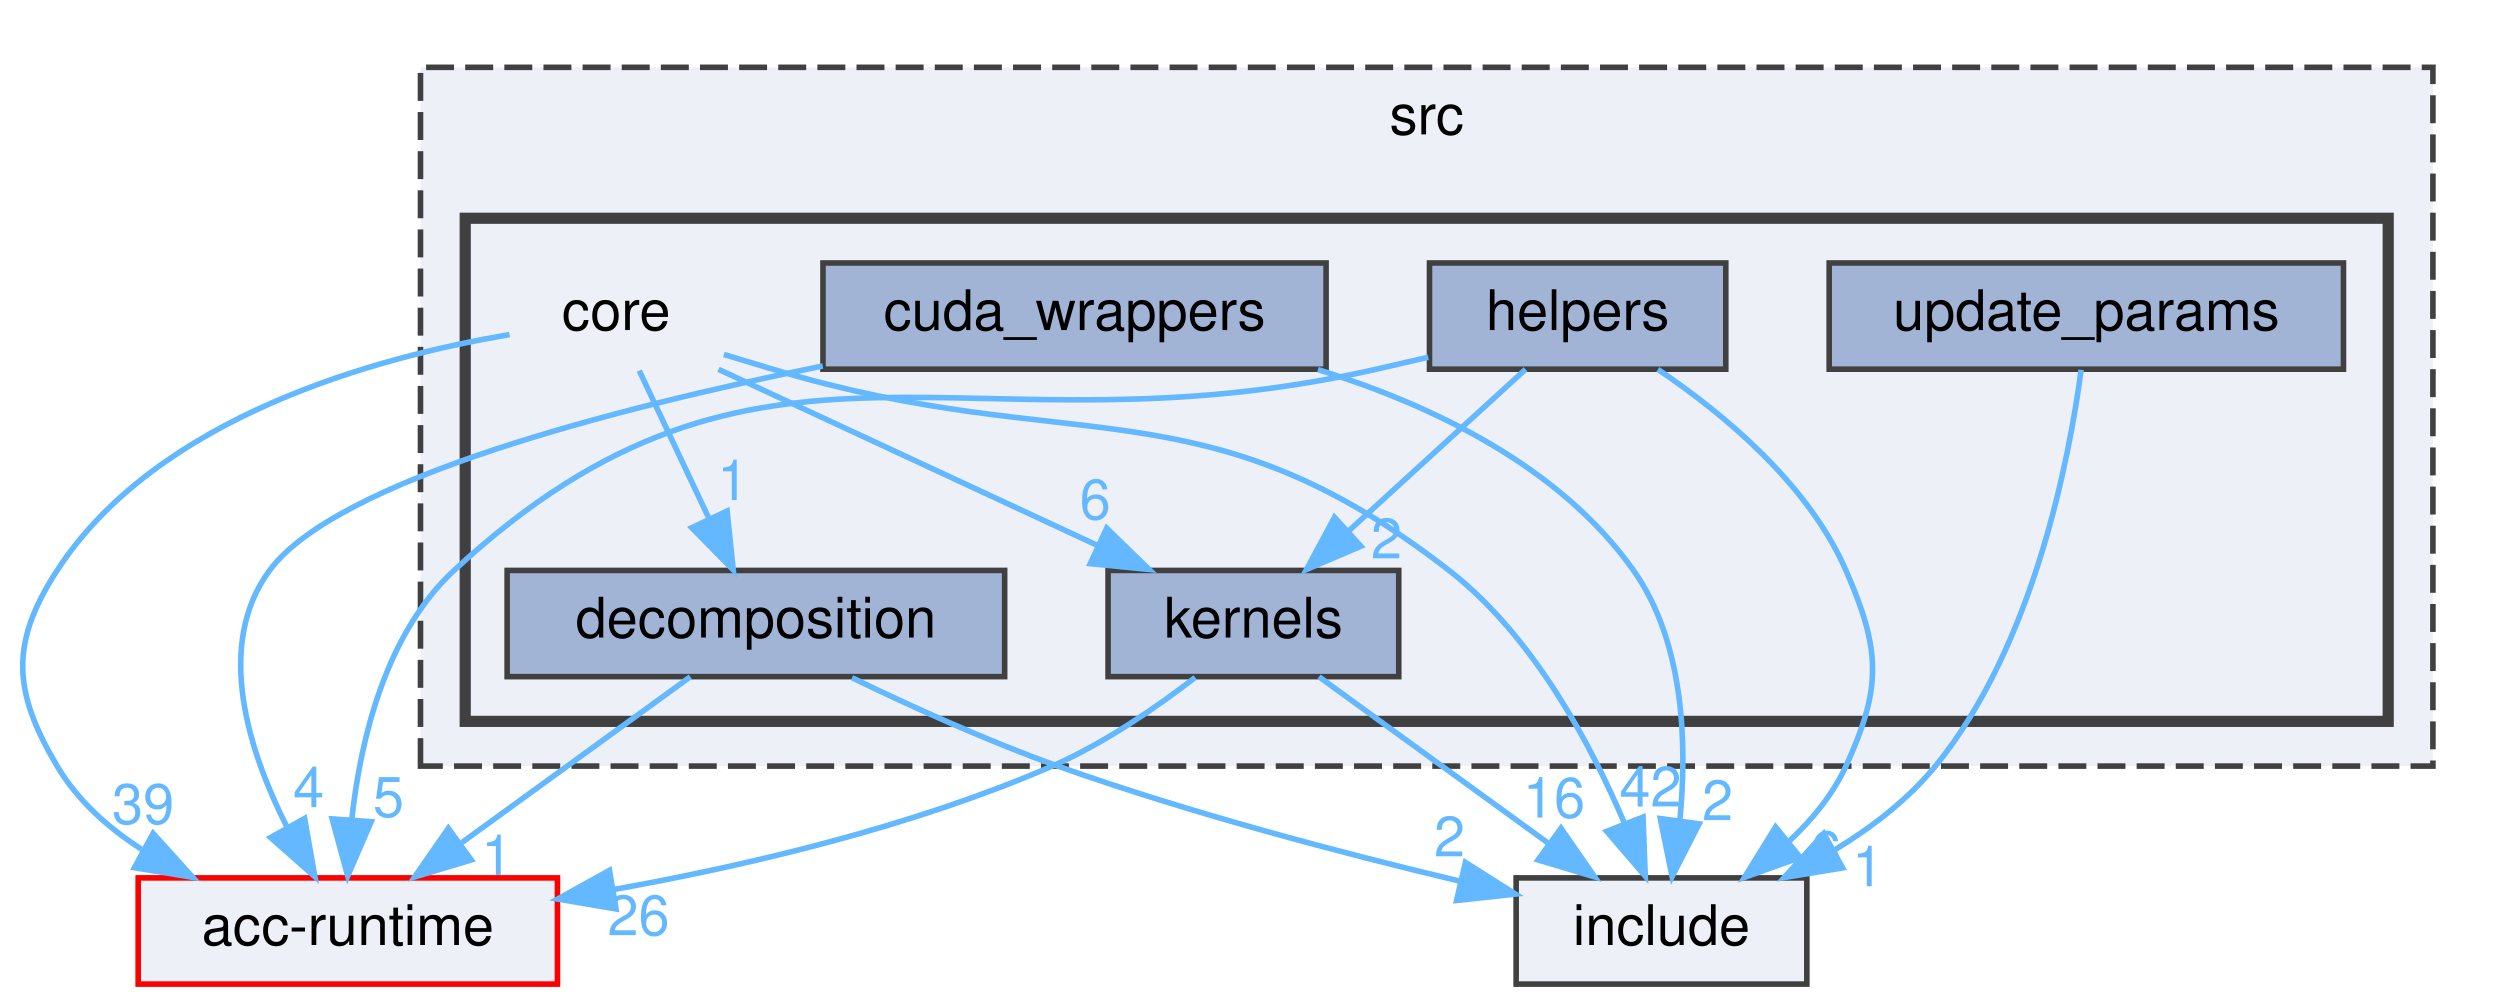
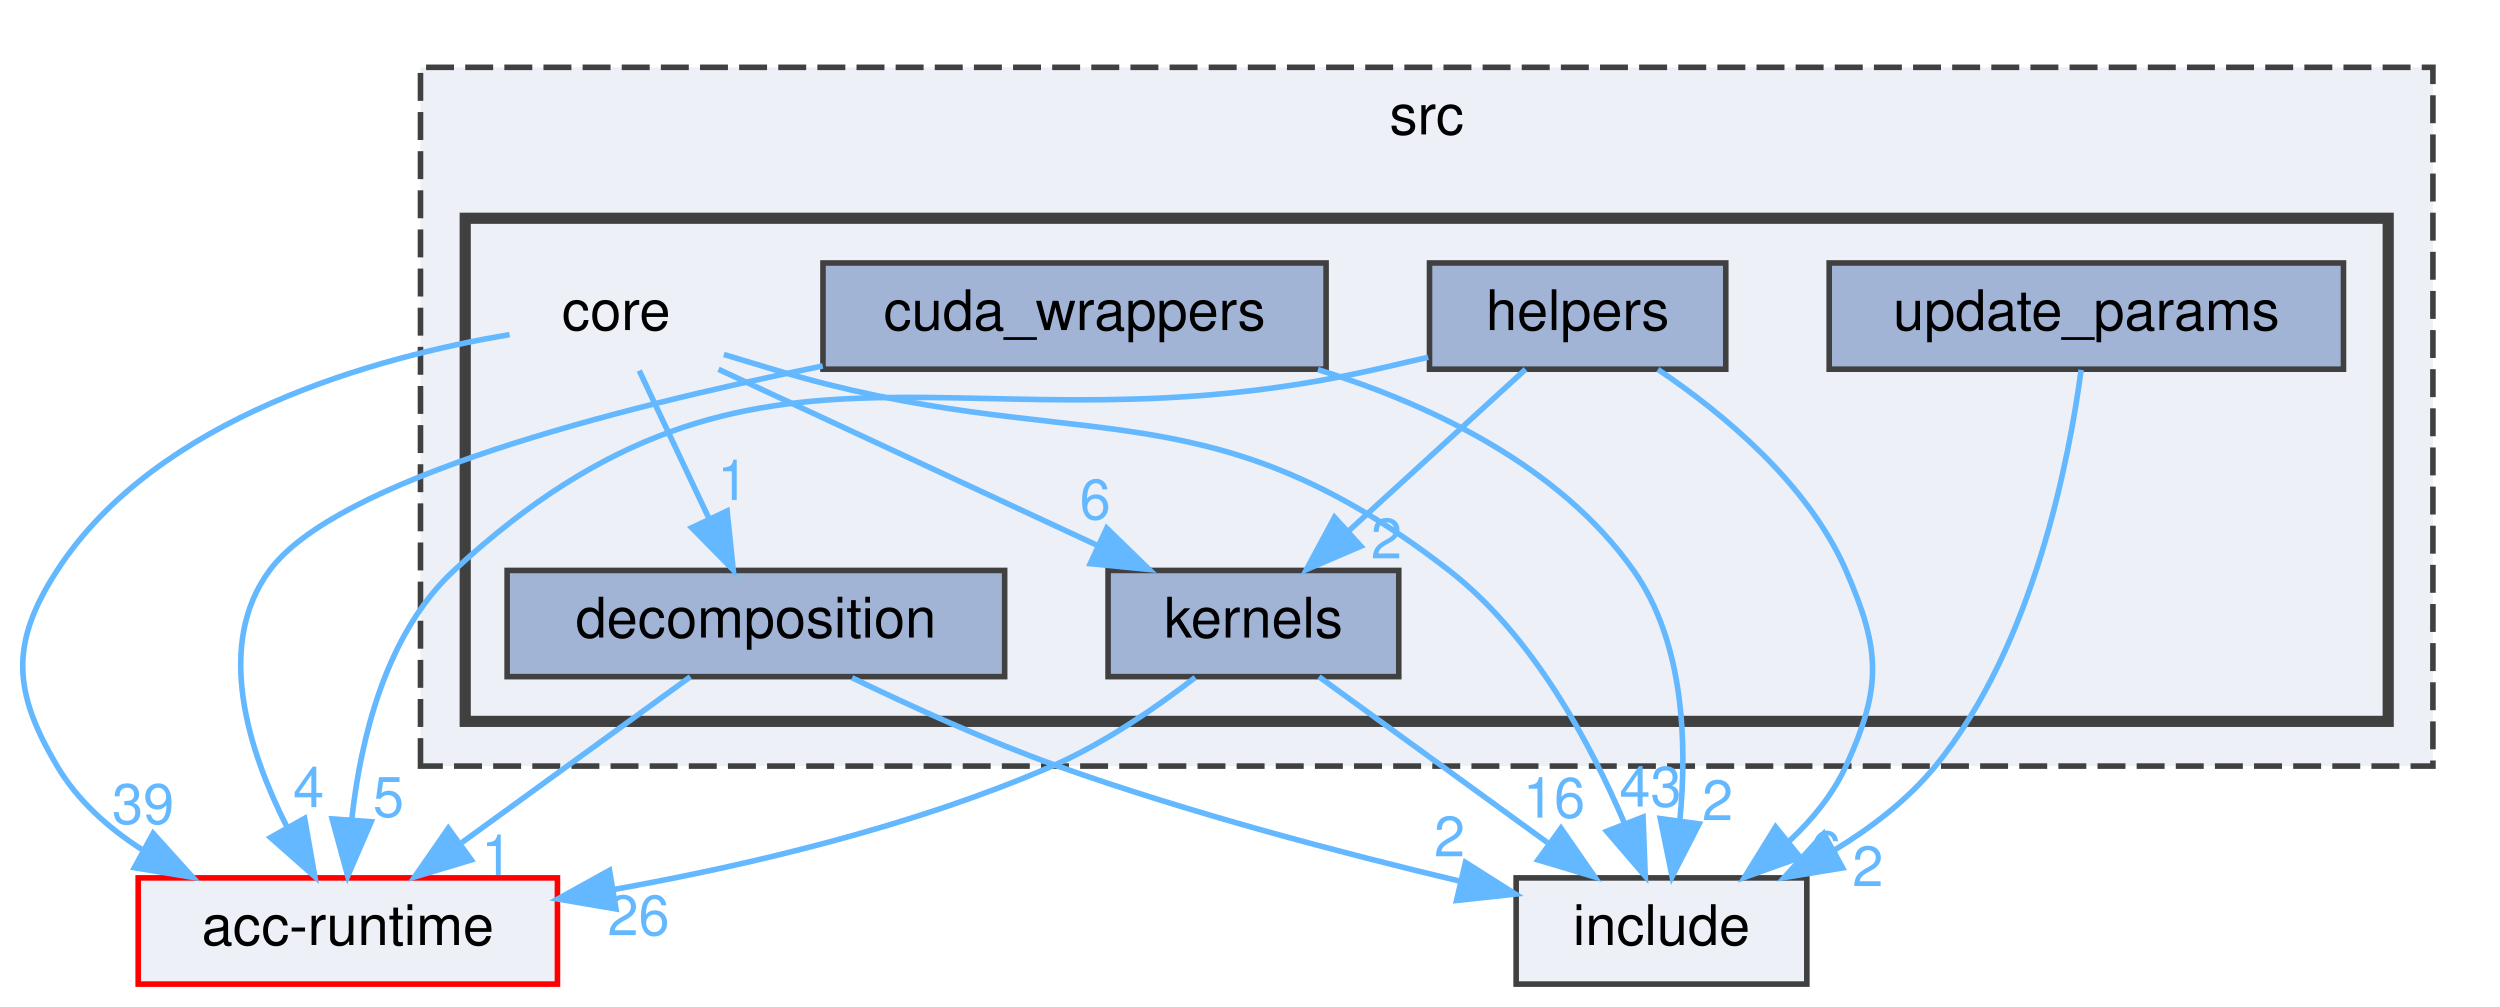
<svg xmlns="http://www.w3.org/2000/svg" xmlns:xlink="http://www.w3.org/1999/xlink" width="447pt" height="180pt" viewBox="0.00 0.00 447.22 180.00">
  <g id="graph0" class="graph" transform="scale(1 1) rotate(0) translate(4 176)">
    <g id="clust1" class="cluster">
      <g id="a_clust1">
        <a xlink:href="dir_68267d1309a1af8e8297ef4c3efbcdba.html" target="_top" xlink:title="src">
          <polygon fill="#edf0f7" stroke="#404040" stroke-dasharray="5,2" points="71.22,-39 71.22,-164 431.22,-164 431.22,-39 71.22,-39" />
          <text text-anchor="middle" x="251.22" y="-152" font-family="Helvetica,sans-Serif" font-size="10.00">src</text>
        </a>
      </g>
    </g>
    <g id="clust2" class="cluster">
      <g id="a_clust2">
        <a xlink:href="dir_aebb8dcc11953d78e620bbef0b9e2183.html" target="_top">
          <polygon fill="#edf0f7" stroke="#404040" stroke-width="2" points="79.22,-47 79.22,-137 423.22,-137 423.22,-47 79.22,-47" />
        </a>
      </g>
    </g>
    <g id="node1" class="node">
      <text text-anchor="middle" x="106.22" y="-117" font-family="Helvetica,sans-Serif" font-size="10.00">core</text>
    </g>
    <g id="node3" class="node">
      <g id="a_node3">
        <a xlink:href="dir_1d6db6d7d0e8d182b8afd20380f7ce88.html" target="_top" xlink:title="decomposition">
          <polygon fill="#a2b4d6" stroke="#404040" points="175.72,-74 86.72,-74 86.72,-55 175.72,-55 175.72,-74" />
          <text text-anchor="middle" x="131.22" y="-62" font-family="Helvetica,sans-Serif" font-size="10.00">decomposition</text>
        </a>
      </g>
    </g>
    <g id="edge1" class="edge">
      <g id="a_edge1">
        <a xlink:href="dir_000022_000024.html" target="_top">
          <path fill="none" stroke="#63b8ff" d="M110.35,-109.75C113.73,-102.57 118.63,-92.18 122.84,-83.27" />
          <polygon fill="#63b8ff" stroke="#63b8ff" points="126.07,-84.63 127.17,-74.09 119.74,-81.64 126.07,-84.63" />
        </a>
      </g>
      <g id="a_edge1-headlabel">
        <a xlink:href="dir_000022_000024.html" target="_top" xlink:title="1">
          <text text-anchor="middle" x="127.1" y="-86.59" font-family="Helvetica,sans-Serif" font-size="10.00" fill="#63b8ff">1</text>
        </a>
      </g>
    </g>
    <g id="node5" class="node">
      <g id="a_node5">
        <a xlink:href="dir_6c4b2ad16fd083bd77445f3f3def4082.html" target="_top" xlink:title="kernels">
          <polygon fill="#a2b4d6" stroke="#404040" points="246.22,-74 194.22,-74 194.22,-55 246.22,-55 246.22,-74" />
          <text text-anchor="middle" x="220.22" y="-62" font-family="Helvetica,sans-Serif" font-size="10.00">kernels</text>
        </a>
      </g>
    </g>
    <g id="edge3" class="edge">
      <g id="a_edge3">
        <a xlink:href="dir_000022_000039.html" target="_top">
          <path fill="none" stroke="#63b8ff" d="M124.53,-109.98C142.87,-101.46 171.33,-88.23 192.45,-78.41" />
          <polygon fill="#63b8ff" stroke="#63b8ff" points="193.98,-81.56 201.57,-74.17 191.03,-75.21 193.98,-81.56" />
        </a>
      </g>
      <g id="a_edge3-headlabel">
        <a xlink:href="dir_000022_000039.html" target="_top" xlink:title="6">
          <text text-anchor="middle" x="191.91" y="-83.15" font-family="Helvetica,sans-Serif" font-size="10.00" fill="#63b8ff">6</text>
        </a>
      </g>
    </g>
    <g id="node7" class="node">
      <g id="a_node7">
        <a xlink:href="dir_2dc8787002676dc565357b7cfa0121df.html" target="_top" xlink:title="acc-runtime">
          <polygon fill="#edf0f7" stroke="red" points="95.72,-19 20.72,-19 20.72,0 95.72,0 95.72,-19" />
          <text text-anchor="middle" x="58.22" y="-7" font-family="Helvetica,sans-Serif" font-size="10.00">acc-runtime</text>
        </a>
      </g>
    </g>
    <g id="edge2" class="edge">
      <g id="a_edge2">
        <a xlink:href="dir_000022_000006.html" target="_top">
          <path fill="none" stroke="#63b8ff" d="M87.15,-116.19C63.5,-112.2 24.13,-101.57 6.22,-74 -2.25,-60.95 -1.71,-52.38 6.22,-39 9.85,-32.87 15.32,-27.97 21.36,-24.09" />
          <polygon fill="#63b8ff" stroke="#63b8ff" points="23.39,-26.96 30.49,-19.1 20.04,-20.82 23.39,-26.96" />
        </a>
      </g>
      <g id="a_edge2-headlabel">
        <a xlink:href="dir_000022_000006.html" target="_top" xlink:title="39">
          <text text-anchor="middle" x="21.6" y="-28.68" font-family="Helvetica,sans-Serif" font-size="10.00" fill="#63b8ff">39</text>
        </a>
      </g>
    </g>
    <g id="node8" class="node">
      <g id="a_node8">
        <a xlink:href="dir_d44c64559bbebec7f509842c48db8b23.html" target="_top" xlink:title="include">
          <polygon fill="#edf0f7" stroke="#404040" points="319.22,-19 267.22,-19 267.22,0 319.22,0 319.22,-19" />
          <text text-anchor="middle" x="293.22" y="-7" font-family="Helvetica,sans-Serif" font-size="10.00">include</text>
        </a>
      </g>
    </g>
    <g id="edge4" class="edge">
      <g id="a_edge4">
        <a xlink:href="dir_000022_000037.html" target="_top">
          <path fill="none" stroke="#63b8ff" d="M125.49,-112.63C128.42,-111.75 131.4,-110.85 134.22,-110 187.95,-93.85 210.91,-108.42 255.22,-74 270.24,-62.33 280.6,-42.92 286.66,-28.62" />
          <polygon fill="#63b8ff" stroke="#63b8ff" points="289.92,-29.89 290.32,-19.3 283.41,-27.33 289.92,-29.89" />
        </a>
      </g>
      <g id="a_edge4-headlabel">
-         <a xlink:href="dir_000022_000037.html" target="_top" xlink:title="42">
-           <text text-anchor="middle" x="291.25" y="-31.77" font-family="Helvetica,sans-Serif" font-size="10.00" fill="#63b8ff">42</text>
+         <a xlink:href="dir_000022_000037.html" target="_top" xlink:title="43">
+           <text text-anchor="middle" x="291.25" y="-31.77" font-family="Helvetica,sans-Serif" font-size="10.00" fill="#63b8ff">43</text>
        </a>
      </g>
    </g>
    <g id="node2" class="node">
      <g id="a_node2">
        <a xlink:href="dir_d9c09af936de384e942a3cb07f82204c.html" target="_top" xlink:title="cuda_wrappers">
          <polygon fill="#a2b4d6" stroke="#404040" points="233.22,-129 143.22,-129 143.22,-110 233.22,-110 233.22,-129" />
          <text text-anchor="middle" x="188.22" y="-117" font-family="Helvetica,sans-Serif" font-size="10.00">cuda_wrappers</text>
        </a>
      </g>
    </g>
    <g id="edge5" class="edge">
      <g id="a_edge5">
        <a xlink:href="dir_000023_000006.html" target="_top">
          <path fill="none" stroke="#63b8ff" d="M143.18,-110.58C105.54,-102.94 56.14,-90.16 44.22,-74 34.4,-60.69 40.4,-41.83 47.33,-28.12" />
          <polygon fill="#63b8ff" stroke="#63b8ff" points="50.49,-29.64 52.33,-19.21 44.39,-26.22 50.49,-29.64" />
        </a>
      </g>
      <g id="a_edge5-headlabel">
        <a xlink:href="dir_000023_000006.html" target="_top" xlink:title="4">
          <text text-anchor="middle" x="51.21" y="-31.66" font-family="Helvetica,sans-Serif" font-size="10.00" fill="#63b8ff">4</text>
        </a>
      </g>
    </g>
    <g id="edge6" class="edge">
      <g id="a_edge6">
        <a xlink:href="dir_000023_000037.html" target="_top">
          <path fill="none" stroke="#63b8ff" d="M231.76,-109.93C252.26,-103.56 275.06,-92.62 288.22,-74 297.29,-61.16 297.83,-42.99 296.51,-29.38" />
          <polygon fill="#63b8ff" stroke="#63b8ff" points="299.95,-28.66 295.12,-19.23 293.01,-29.61 299.95,-28.66" />
        </a>
      </g>
      <g id="a_edge6-headlabel">
        <a xlink:href="dir_000023_000037.html" target="_top" xlink:title="2">
          <text text-anchor="middle" x="303.25" y="-29.33" font-family="Helvetica,sans-Serif" font-size="10.00" fill="#63b8ff">2</text>
        </a>
      </g>
    </g>
    <g id="edge7" class="edge">
      <g id="a_edge7">
        <a xlink:href="dir_000024_000006.html" target="_top">
          <path fill="none" stroke="#63b8ff" d="M119.49,-54.98C108.49,-47 91.8,-34.88 78.61,-25.31" />
          <polygon fill="#63b8ff" stroke="#63b8ff" points="80.31,-22.21 70.16,-19.17 76.2,-27.88 80.31,-22.21" />
        </a>
      </g>
      <g id="a_edge7-headlabel">
        <a xlink:href="dir_000024_000006.html" target="_top" xlink:title="1">
          <text text-anchor="middle" x="84.89" y="-19.53" font-family="Helvetica,sans-Serif" font-size="10.00" fill="#63b8ff">1</text>
        </a>
      </g>
    </g>
    <g id="edge8" class="edge">
      <g id="a_edge8">
        <a xlink:href="dir_000024_000037.html" target="_top">
          <path fill="none" stroke="#63b8ff" d="M148.42,-54.8C158.88,-49.74 172.61,-43.49 185.22,-39 208.77,-30.62 235.99,-23.45 257.21,-18.4" />
          <polygon fill="#63b8ff" stroke="#63b8ff" points="258.15,-21.77 267.1,-16.1 256.56,-14.96 258.15,-21.77" />
        </a>
      </g>
      <g id="a_edge8-headlabel">
        <a xlink:href="dir_000024_000037.html" target="_top" xlink:title="2">
          <text text-anchor="middle" x="255.3" y="-22.85" font-family="Helvetica,sans-Serif" font-size="10.00" fill="#63b8ff">2</text>
        </a>
      </g>
    </g>
    <g id="node4" class="node">
      <g id="a_node4">
        <a xlink:href="dir_707aa52d67938117542c6646238d6f70.html" target="_top" xlink:title="helpers">
          <polygon fill="#a2b4d6" stroke="#404040" points="304.72,-129 251.72,-129 251.72,-110 304.72,-110 304.72,-129" />
          <text text-anchor="middle" x="278.22" y="-117" font-family="Helvetica,sans-Serif" font-size="10.00">helpers</text>
        </a>
      </g>
    </g>
    <g id="edge10" class="edge">
      <g id="a_edge10">
        <a xlink:href="dir_000036_000039.html" target="_top">
          <path fill="none" stroke="#63b8ff" d="M268.9,-109.98C260.41,-102.23 247.66,-90.58 237.34,-81.14" />
          <polygon fill="#63b8ff" stroke="#63b8ff" points="239.45,-78.33 229.71,-74.17 234.73,-83.5 239.45,-78.33" />
        </a>
      </g>
      <g id="a_edge10-headlabel">
        <a xlink:href="dir_000036_000039.html" target="_top" xlink:title="2">
          <text text-anchor="middle" x="244.02" y="-76.16" font-family="Helvetica,sans-Serif" font-size="10.00" fill="#63b8ff">2</text>
        </a>
      </g>
    </g>
    <g id="edge9" class="edge">
      <g id="a_edge9">
        <a xlink:href="dir_000036_000006.html" target="_top">
          <path fill="none" stroke="#63b8ff" d="M251.49,-112.14C248.37,-111.41 245.22,-110.68 242.22,-110 169.02,-93.38 132.27,-125.02 77.22,-74 64.96,-62.64 60.5,-43.74 58.93,-29.51" />
          <polygon fill="#63b8ff" stroke="#63b8ff" points="62.4,-29.05 58.2,-19.33 55.42,-29.55 62.4,-29.05" />
        </a>
      </g>
      <g id="a_edge9-headlabel">
        <a xlink:href="dir_000036_000006.html" target="_top" xlink:title="5">
          <text text-anchor="middle" x="65.49" y="-29.93" font-family="Helvetica,sans-Serif" font-size="10.00" fill="#63b8ff">5</text>
        </a>
      </g>
    </g>
    <g id="edge11" class="edge">
      <g id="a_edge11">
        <a xlink:href="dir_000036_000037.html" target="_top">
          <path fill="none" stroke="#63b8ff" d="M292.58,-109.96C304.09,-102.21 319.4,-89.62 326.22,-74 332.44,-59.74 332.69,-53.14 326.22,-39 323.91,-33.97 320.23,-29.48 316.15,-25.65" />
          <polygon fill="#63b8ff" stroke="#63b8ff" points="318.04,-22.67 308.06,-19.09 313.63,-28.11 318.04,-22.67" />
        </a>
      </g>
      <g id="a_edge11-headlabel">
        <a xlink:href="dir_000036_000037.html" target="_top" xlink:title="6">
          <text text-anchor="middle" x="322.62" y="-20.22" font-family="Helvetica,sans-Serif" font-size="10.00" fill="#63b8ff">6</text>
        </a>
      </g>
    </g>
    <g id="edge12" class="edge">
      <g id="a_edge12">
        <a xlink:href="dir_000039_000006.html" target="_top">
          <path fill="none" stroke="#63b8ff" d="M209.81,-54.86C202.94,-49.56 193.51,-43.04 184.22,-39 159.38,-28.21 129.94,-21.25 105.77,-16.92" />
          <polygon fill="#63b8ff" stroke="#63b8ff" points="106.2,-13.44 95.76,-15.22 105.03,-20.35 106.2,-13.44" />
        </a>
      </g>
      <g id="a_edge12-headlabel">
        <a xlink:href="dir_000039_000006.html" target="_top" xlink:title="26">
          <text text-anchor="middle" x="110.22" y="-8.75" font-family="Helvetica,sans-Serif" font-size="10.00" fill="#63b8ff">26</text>
        </a>
      </g>
    </g>
    <g id="edge13" class="edge">
      <g id="a_edge13">
        <a xlink:href="dir_000039_000037.html" target="_top">
          <path fill="none" stroke="#63b8ff" d="M231.95,-54.98C242.95,-47 259.64,-34.88 272.82,-25.31" />
          <polygon fill="#63b8ff" stroke="#63b8ff" points="275.24,-27.88 281.28,-19.17 271.13,-22.21 275.24,-27.88" />
        </a>
      </g>
      <g id="a_edge13-headlabel">
        <a xlink:href="dir_000039_000037.html" target="_top" xlink:title="16">
          <text text-anchor="middle" x="274" y="-29.79" font-family="Helvetica,sans-Serif" font-size="10.00" fill="#63b8ff">16</text>
        </a>
      </g>
    </g>
    <g id="node6" class="node">
      <g id="a_node6">
        <a xlink:href="dir_3a2ce0b22f3ec8f8685484a8dd397970.html" target="_top" xlink:title="update_params">
          <polygon fill="#a2b4d6" stroke="#404040" points="415.22,-129 323.22,-129 323.22,-110 415.22,-110 415.22,-129" />
          <text text-anchor="middle" x="369.22" y="-117" font-family="Helvetica,sans-Serif" font-size="10.00">update_params</text>
        </a>
      </g>
    </g>
    <g id="edge14" class="edge">
      <g id="a_edge14">
        <a xlink:href="dir_000075_000037.html" target="_top">
          <path fill="none" stroke="#63b8ff" d="M368.29,-109.89C366.2,-94.2 359.85,-60.55 342.22,-39 337.33,-33.03 330.85,-28.04 324.2,-24" />
          <polygon fill="#63b8ff" stroke="#63b8ff" points="325.62,-20.79 315.16,-19.06 322.26,-26.93 325.62,-20.79" />
        </a>
      </g>
      <g id="a_edge14-headlabel">
-         <a xlink:href="dir_000075_000037.html" target="_top" xlink:title="1">
-           <text text-anchor="middle" x="330.13" y="-17.52" font-family="Helvetica,sans-Serif" font-size="10.00" fill="#63b8ff">1</text>
+         <a xlink:href="dir_000075_000037.html" target="_top" xlink:title="2">
+           <text text-anchor="middle" x="330.13" y="-17.52" font-family="Helvetica,sans-Serif" font-size="10.00" fill="#63b8ff">2</text>
        </a>
      </g>
    </g>
  </g>
</svg>
